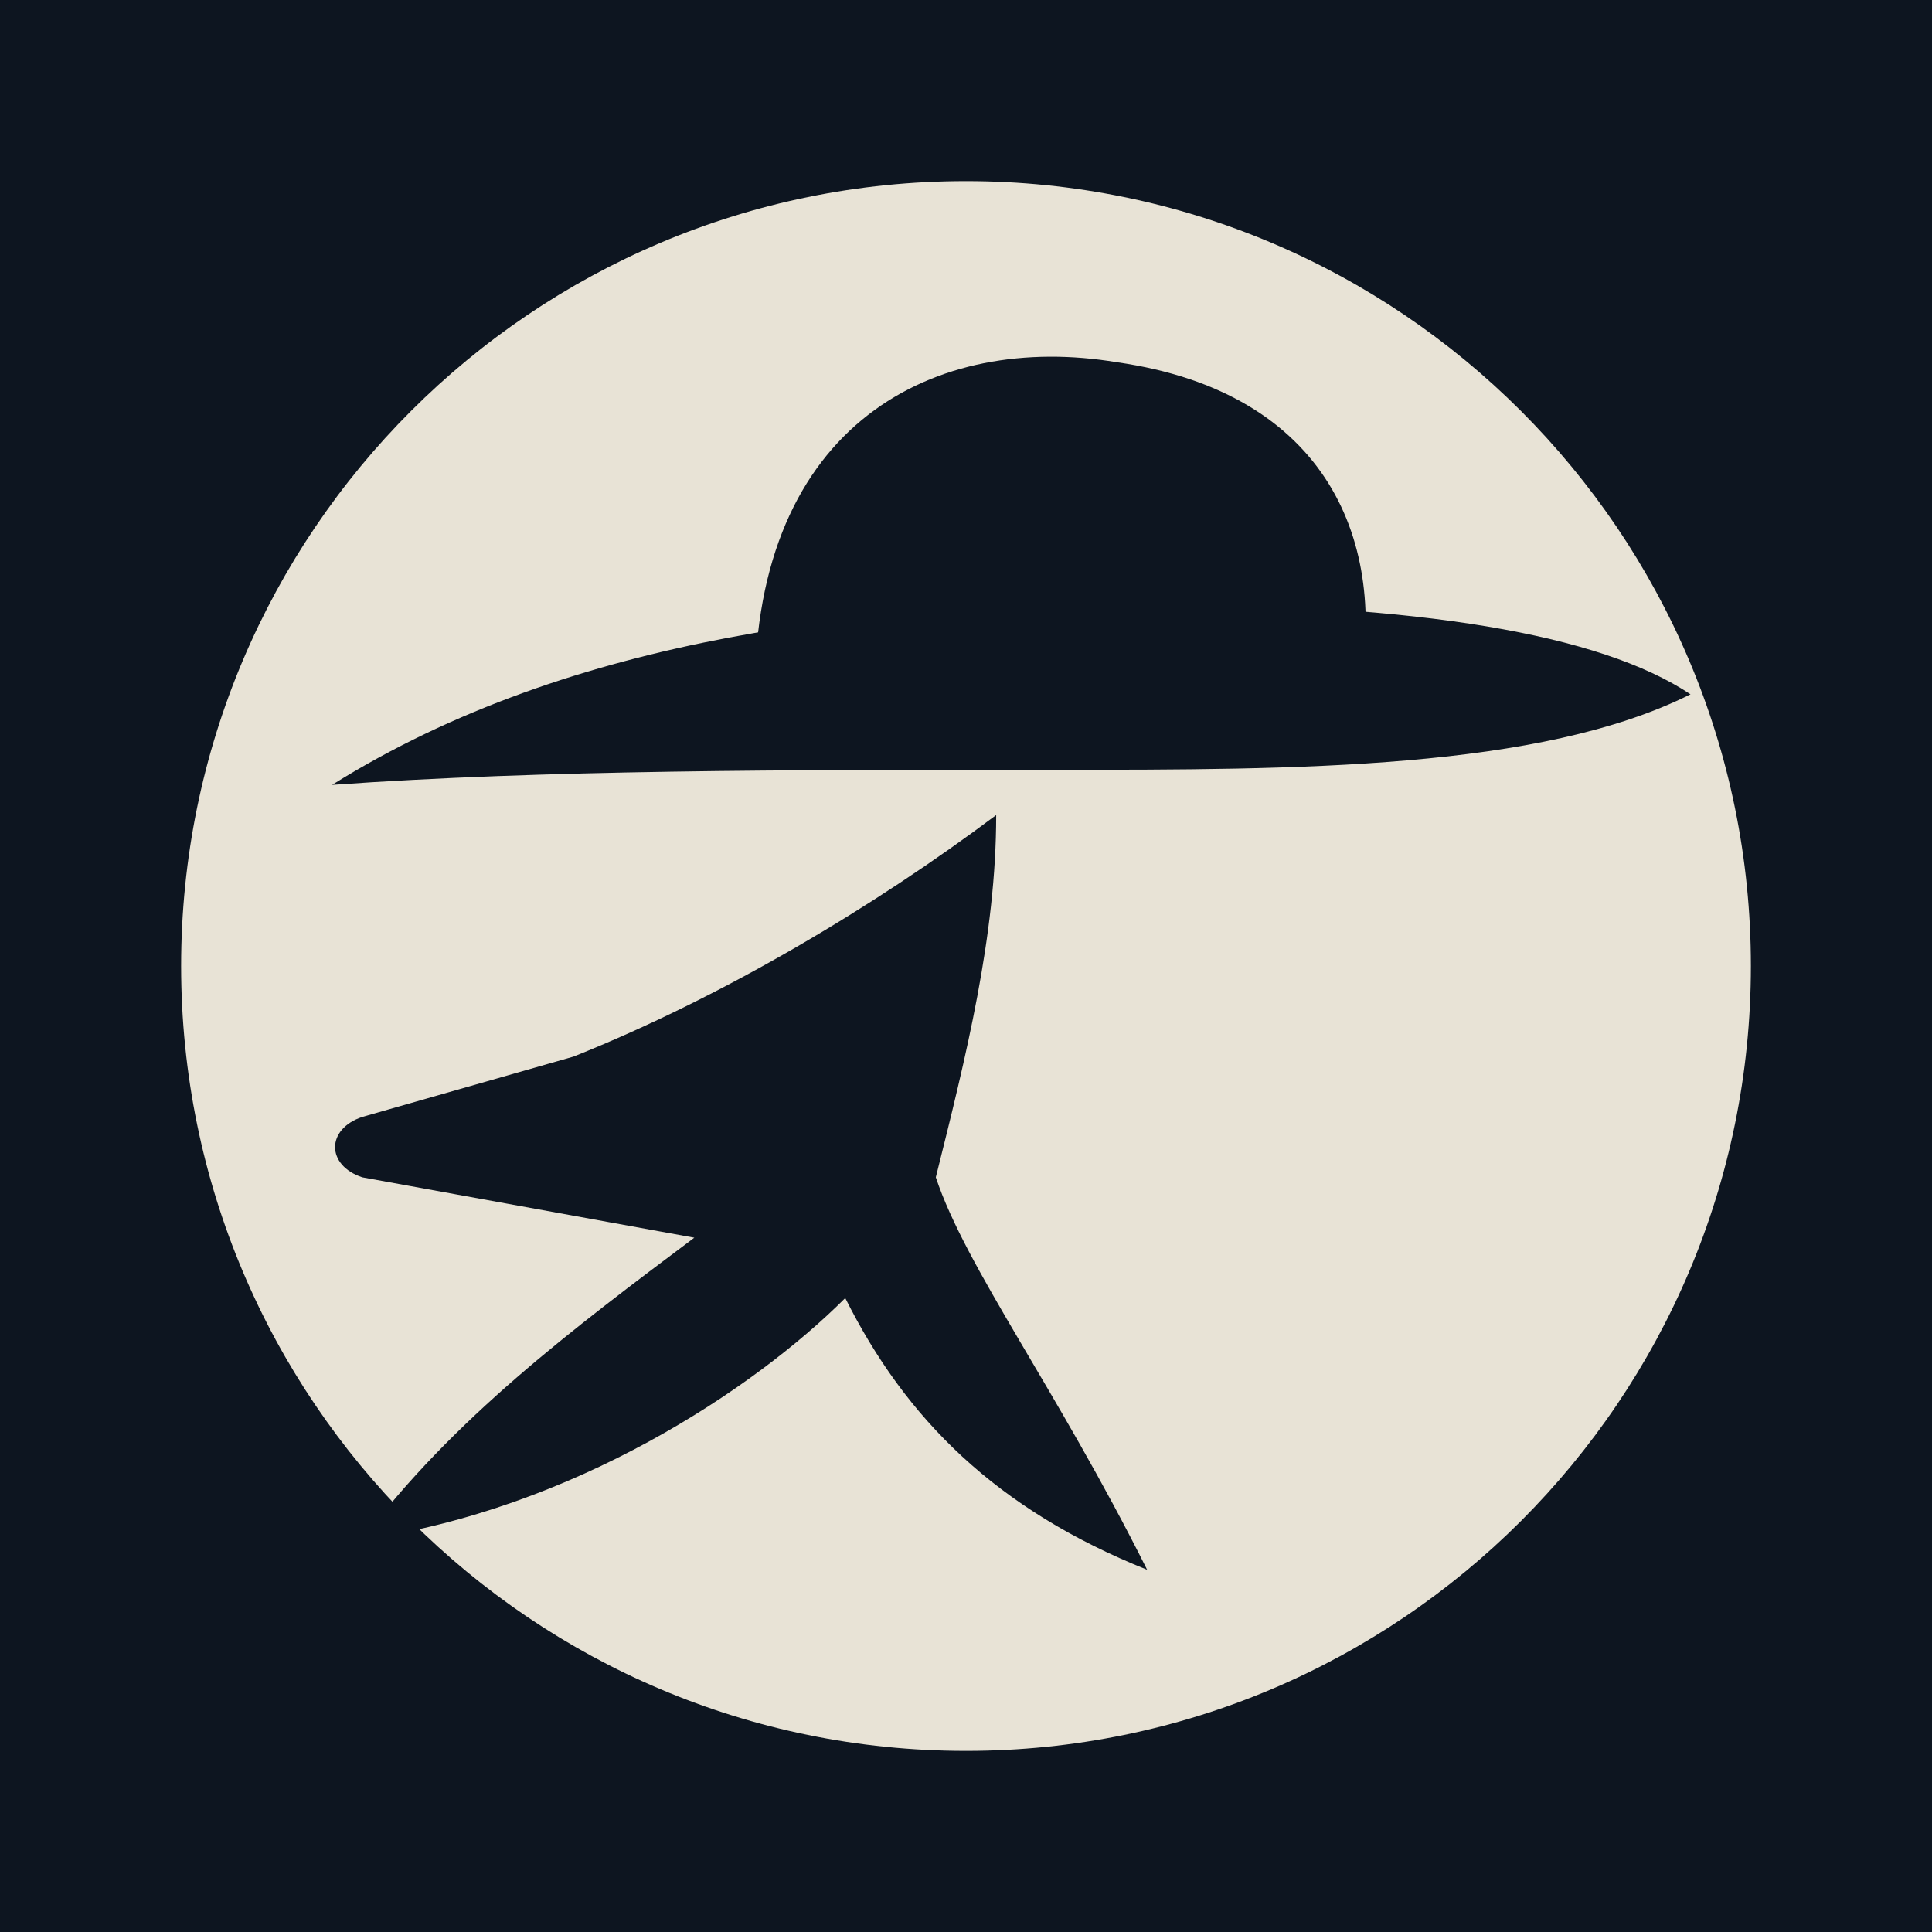
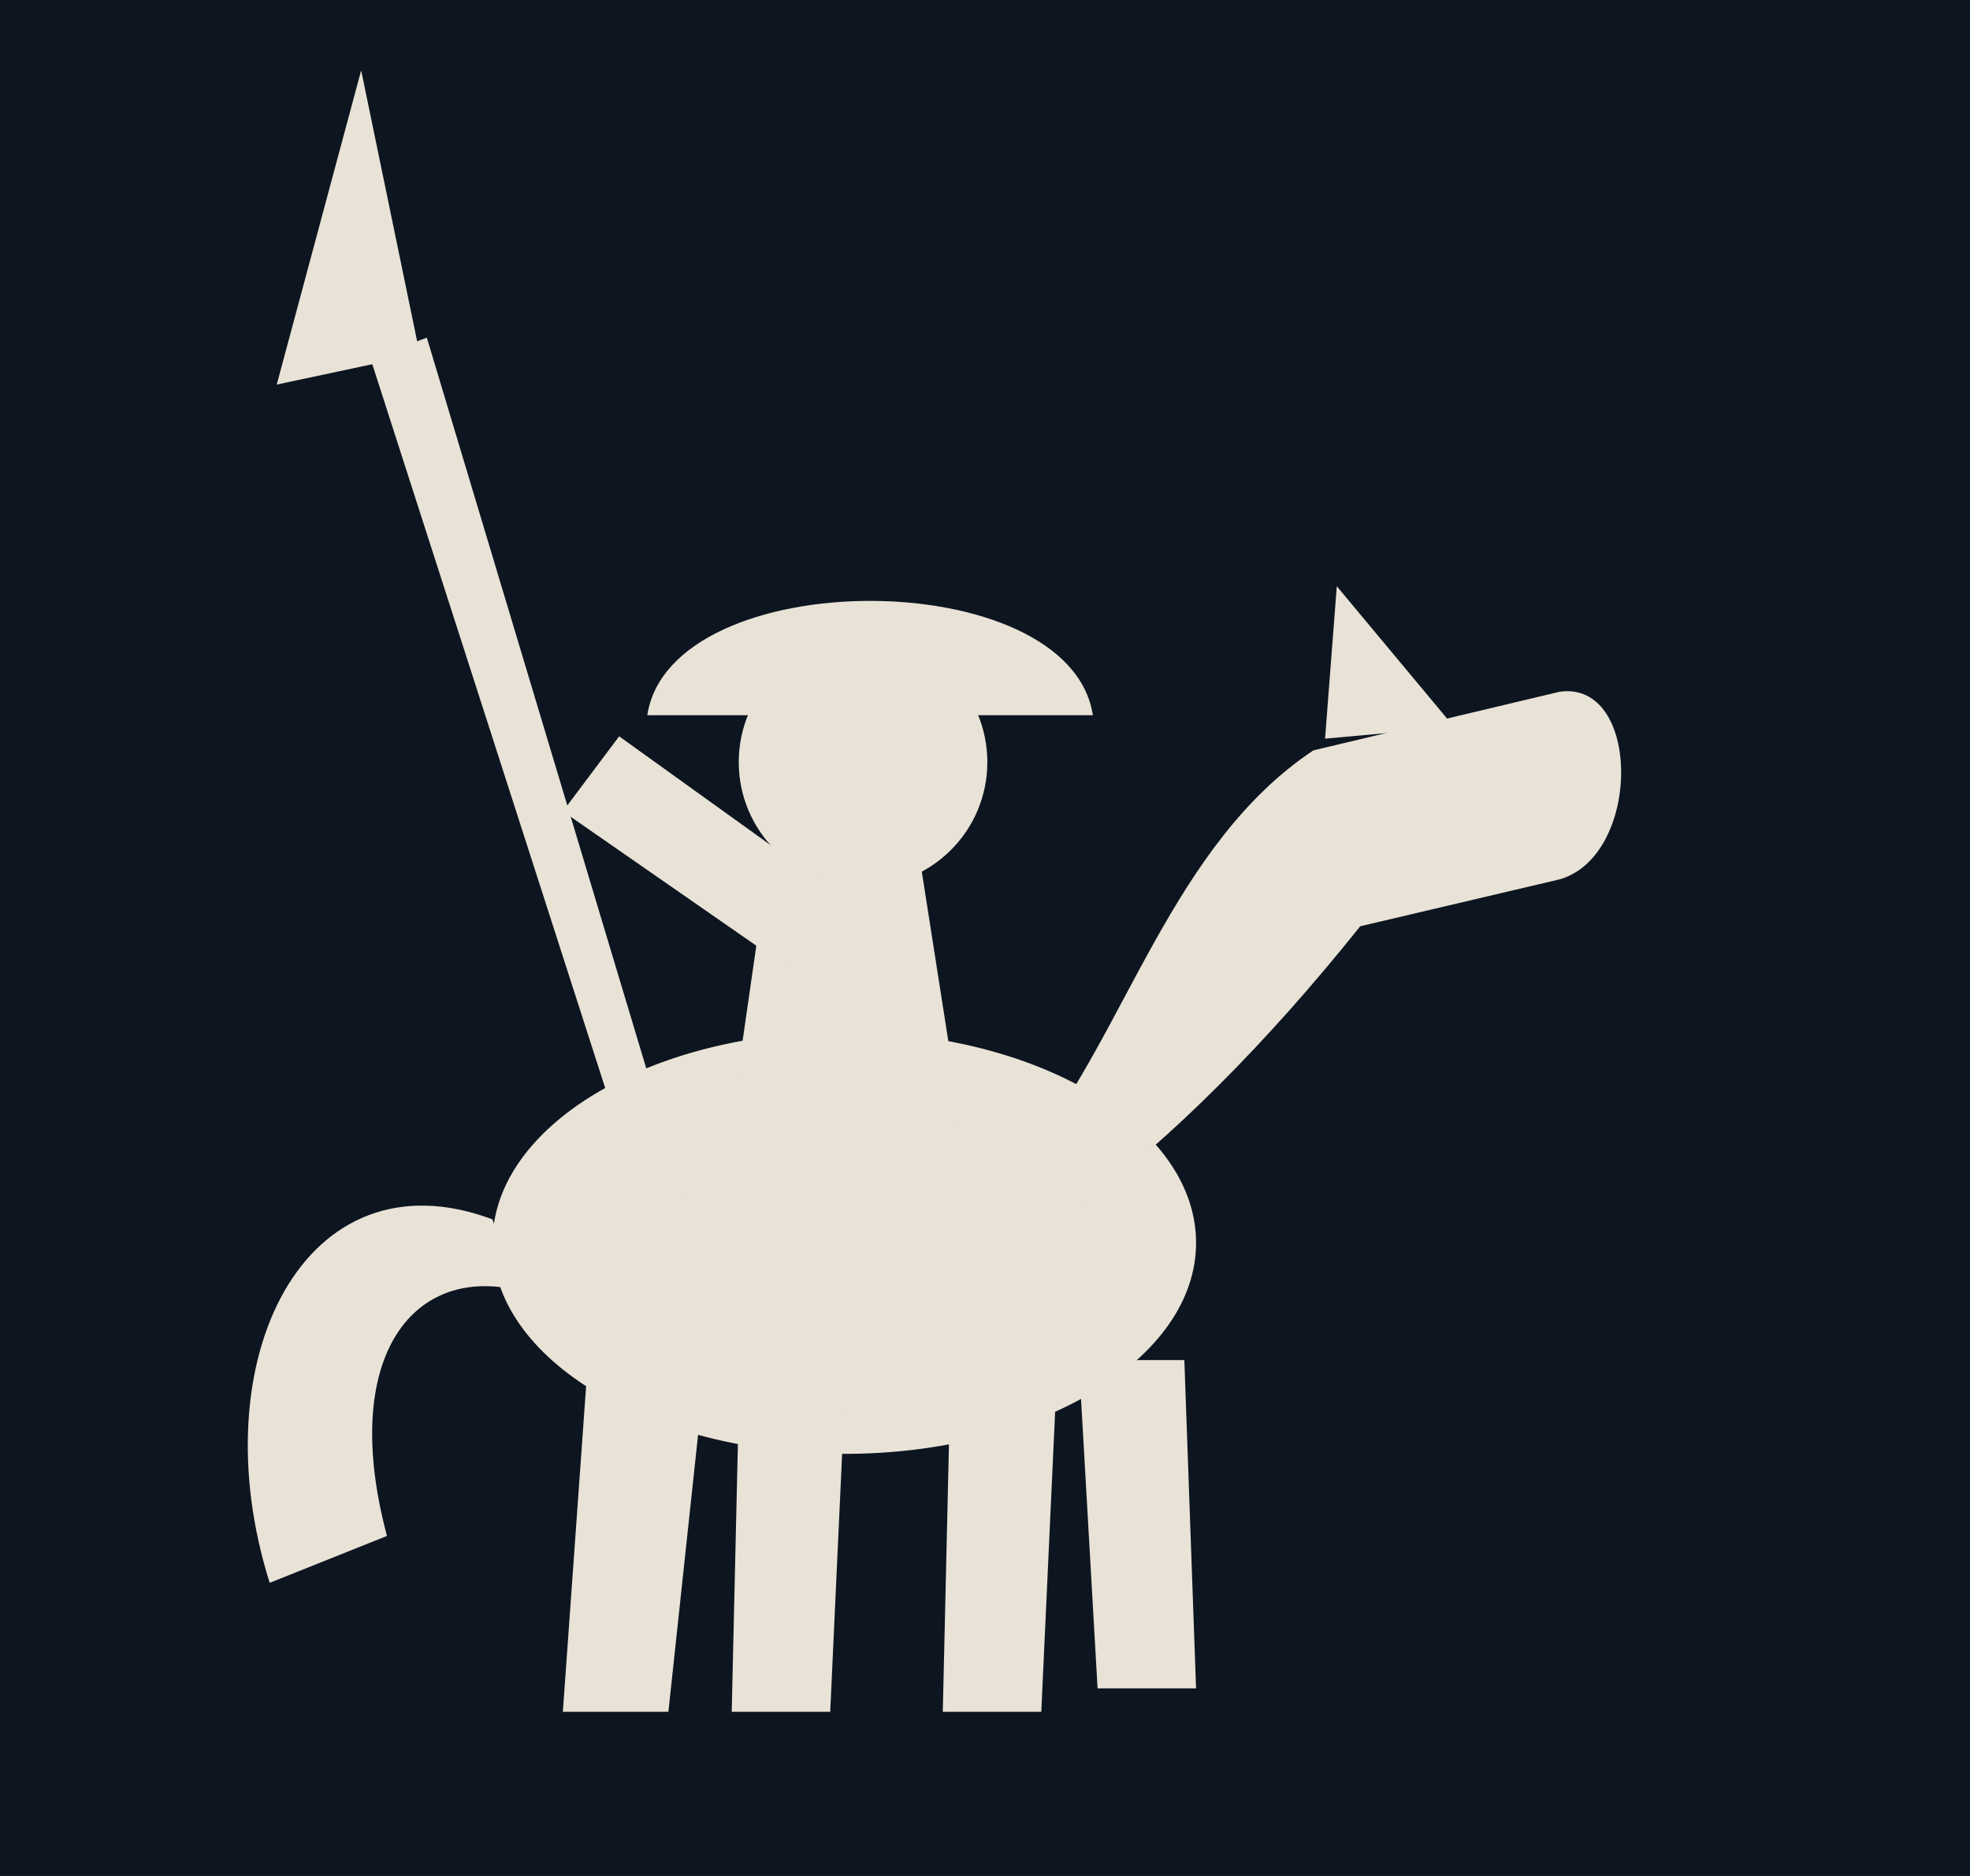
- <svg xmlns="http://www.w3.org/2000/svg" viewBox="0 0 64 64">
-   <rect width="64" height="64" fill="#0D1520" />
-   <circle cx="32" cy="32" r="26" fill="#E8E3D6" />
-   <g fill="#0D1520">
-     <path d="M 25 23 C 25 14 31 11 37 12 C 44 13 46 18 45 23 Z" />
-     <path d="M 11 26 C 19 21 29 20 38 20 C 47 20 53 21 56 23              C 51 25.5 43 25.5 35 25.5 C 26 25.5 18 25.5 11 26 Z" />
-     <path d="M 33 27              C 29 30 24 33 19 35              L 12 37 C 10.8 37.4 10.8 38.6 12 39              L 23 41              C 19 44 15 47 12 51              C 19 50 25 46 28 43              C 30 47 33 50 38 52              C 35 46 32 42 31 39              C 32 35 33 31 33 27 Z" />
+ <svg xmlns="http://www.w3.org/2000/svg" viewBox="-36 -60 84 80">
+   <rect x="-36" y="-60" width="84" height="80" fill="#0D1520" />
+   <g fill="#E8E3D6">
+     <ellipse cx="0" cy="-7" rx="15" ry="9" />
+     <path d="M 8,-11 C 12,-16 14,-24 20,-28 L 30.5,-30.5 C 34,-31 34,-23.5 30.5,-22.5 L 22,-20.5 C 18,-15.5 14,-11.5 10,-8.5 Z" />
+     <path d="M 20.5,-28.5 L 21,-35 L 26,-29 Z" />
+     <path d="M -15,-8 C -23,-11 -27.5,-2 -24.5,7.5 L -19.5,5.5 C -21.5,-2 -18.5,-6 -14,-5 Z" />
+     <path d="M -11,-1 L -6,-1 L -7.5,13 L -12,13 Z" />
+     <path d="M -4.5,0 L 0,0 L -0.6,13 L -4.8,13 Z" />
+     <path d="M 4.5,0 L 9,0 L 8.4,13 L 4.2,13 Z" />
+     <path d="M 10,-2 L 14.5,-2 L 15,12 L 10.8,12 Z" />
+     <path d="M -5,-11 L 5,-12 L 3.2,-23.5 L -3.2,-23.5 Z" />
+     <circle cx="0.8" cy="-27.5" r="5.3" />
+     <path d="M -8.4,-29.5 C -7.4,-36 9.6,-36 10.6,-29.5 Z" />
+     <path d="M 0.7,-21.2 L -9.6,-28.6 L -12,-25.4 L -1.2,-17.9 Z" />
+     <path d="M -8.2,-7.4 L -6.6,-8.3 L -17.8,-45.6 L -20.2,-44.7 Z" />
+     <path d="M -18.1,-44.9 L -20.6,-57 L -24.2,-43.6 Z" />
  </g>
</svg>
